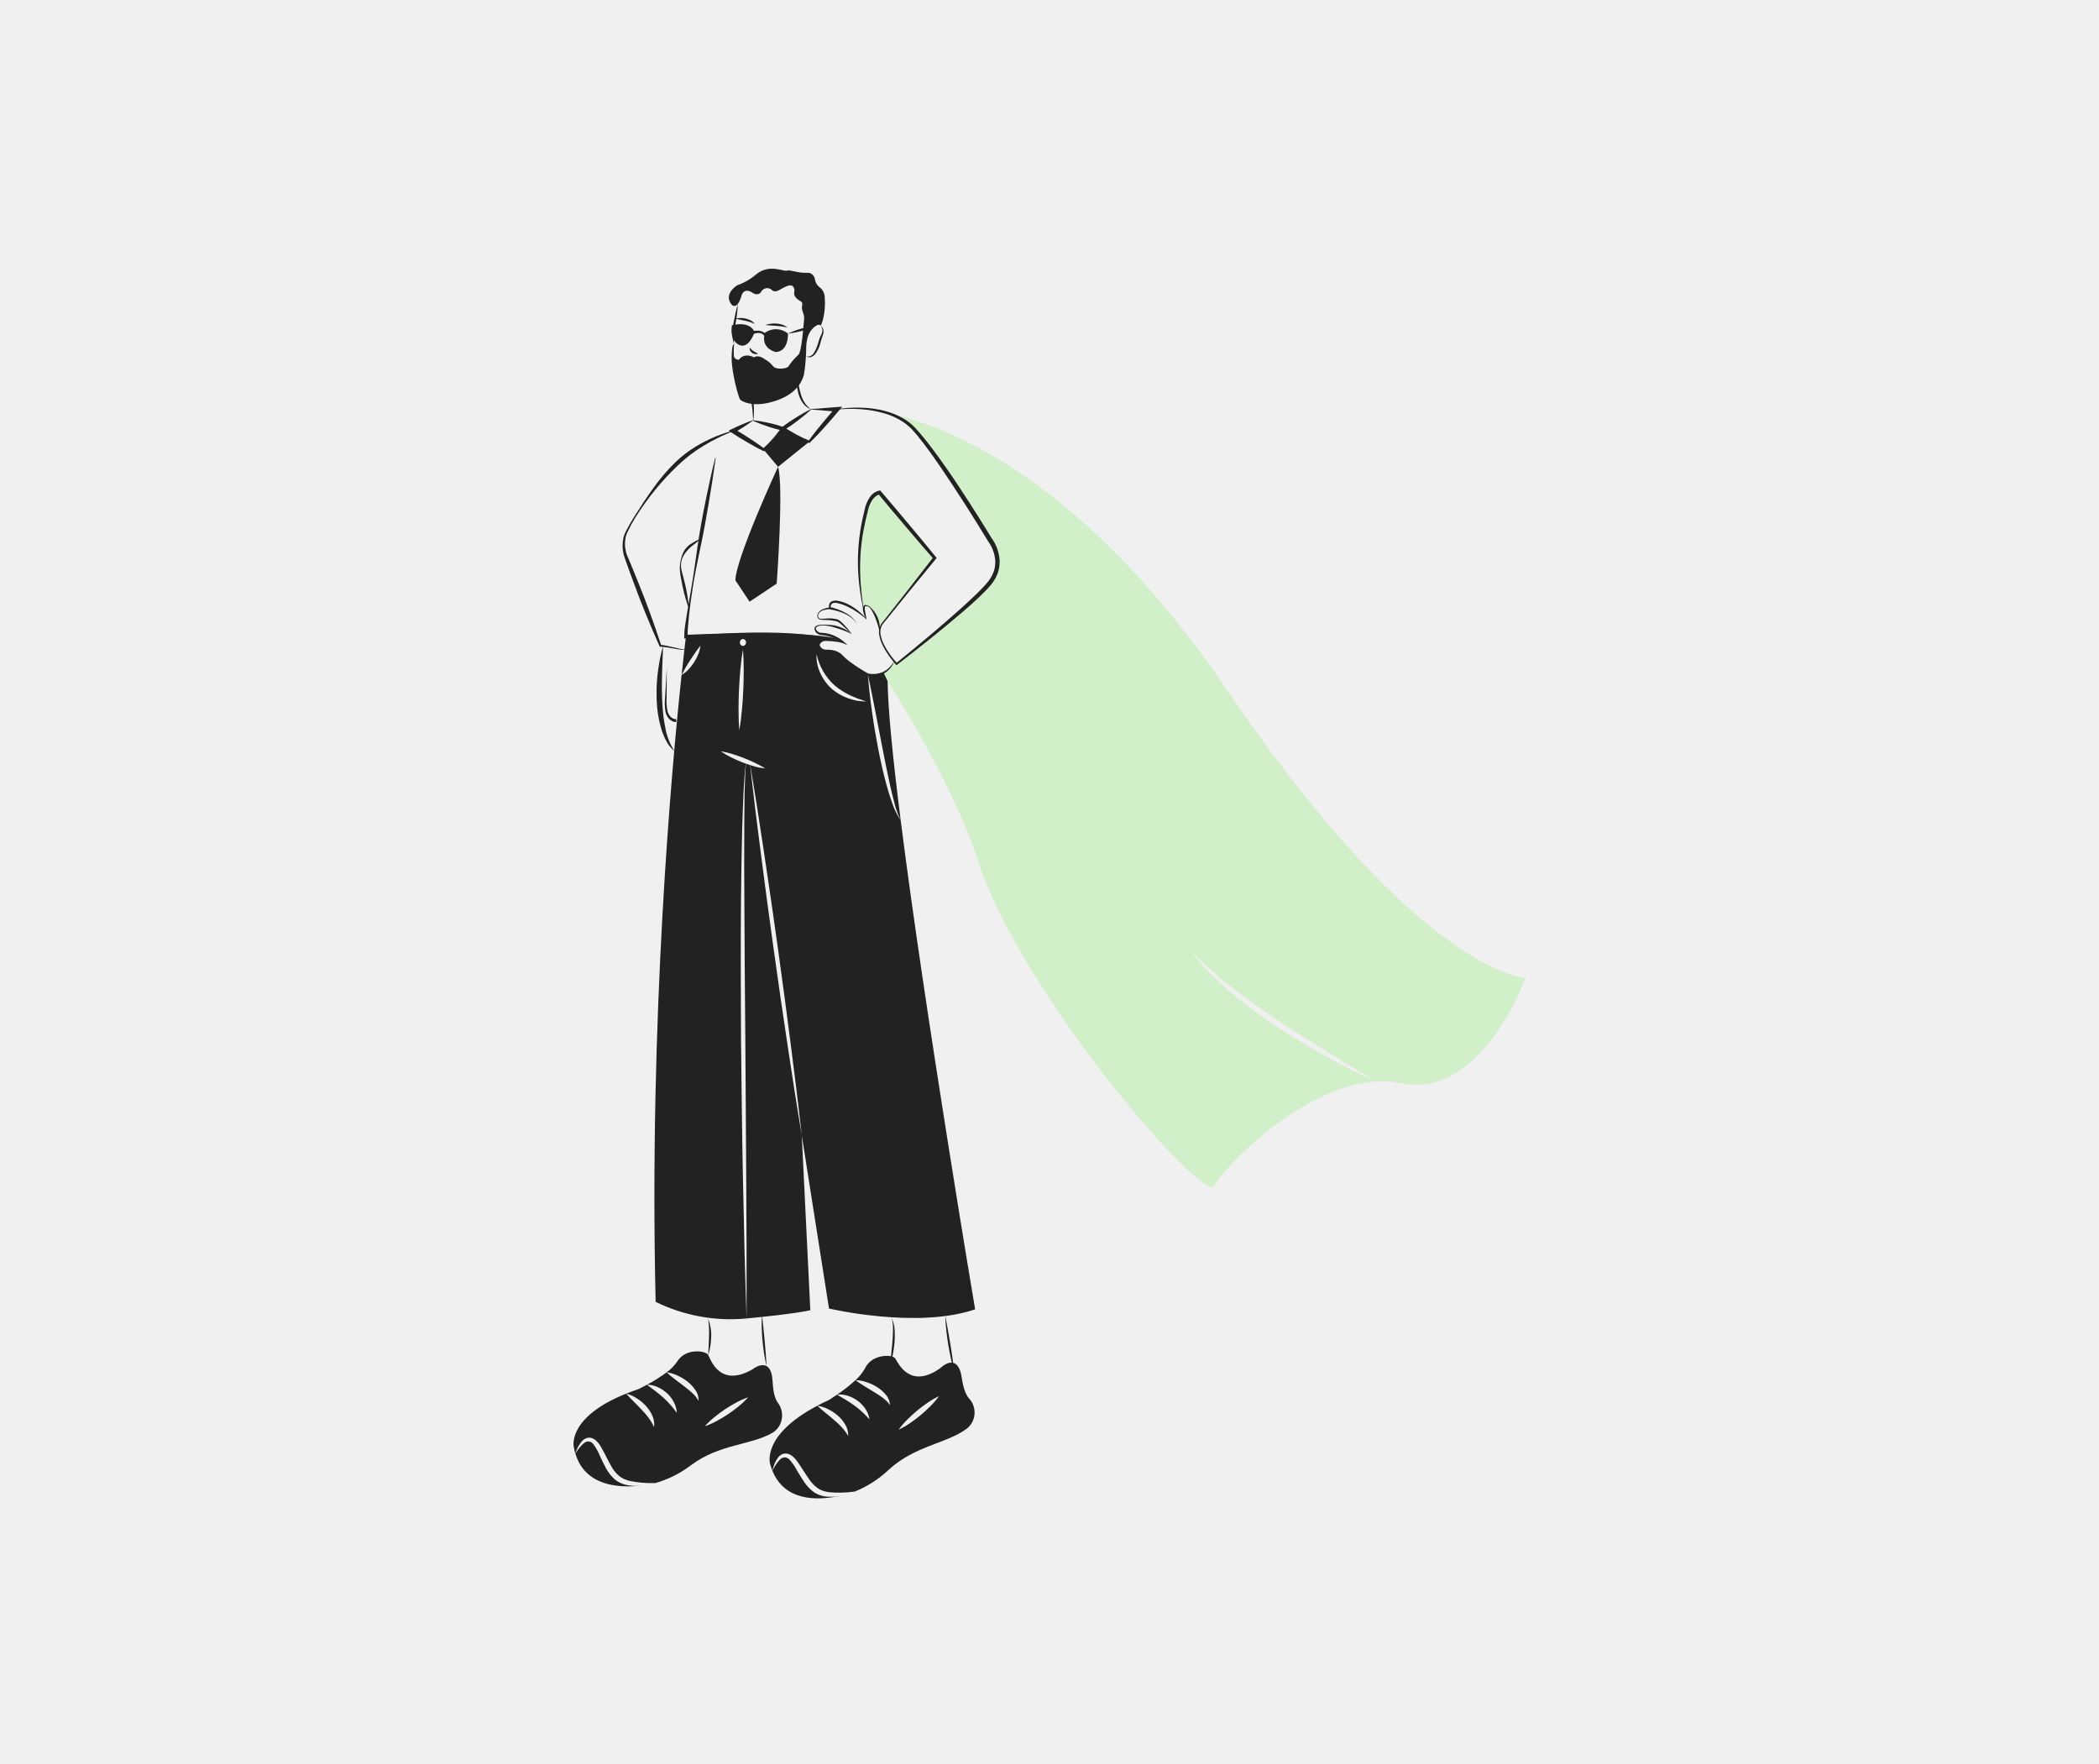
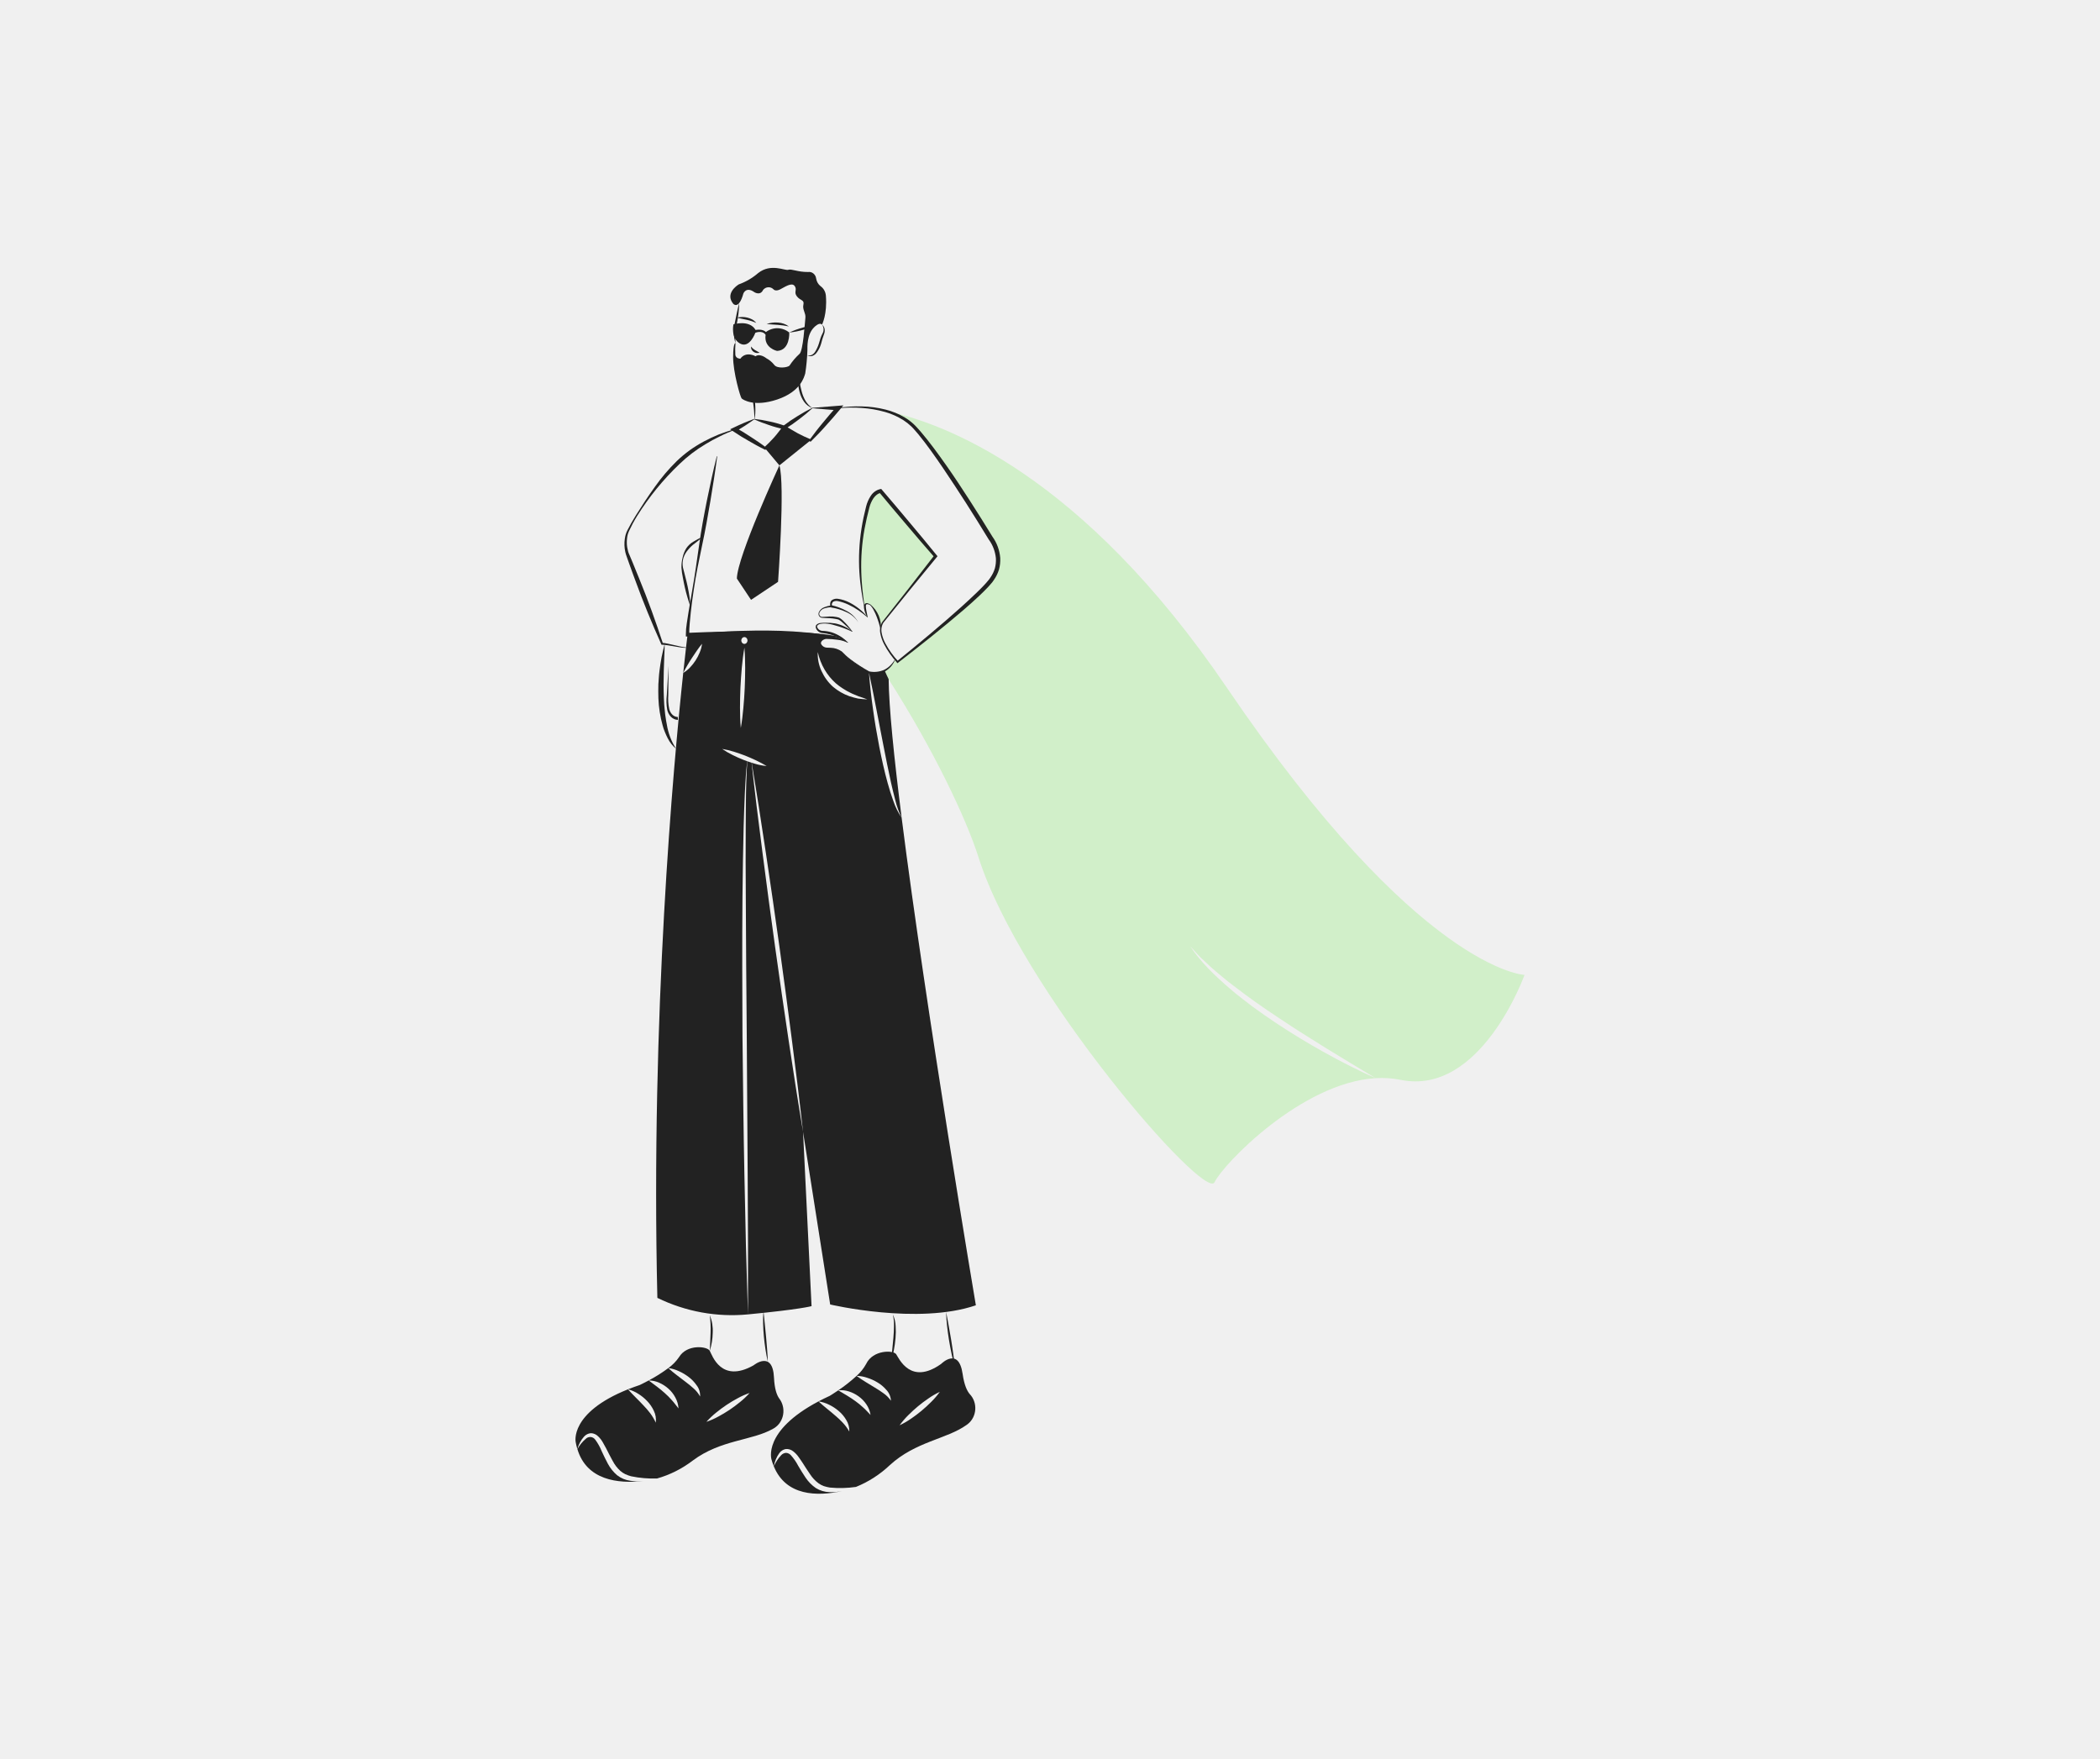
- <svg xmlns="http://www.w3.org/2000/svg" width="332" height="279" viewBox="0 0 332 279" fill="none">
+ <svg xmlns="http://www.w3.org/2000/svg" width="332" height="278" viewBox="0 0 332 279" fill="none">
  <g clip-path="url(#clip0_187_9428)">
    <path d="M128.167 207.234L126.818 179.585C126.399 177.138 126.024 174.691 125.627 172.245L124.505 164.895C123.759 159.992 123.069 155.085 122.375 150.173C121.699 145.261 121.026 140.349 120.402 135.432L119.468 128.05C119.198 125.701 118.905 123.357 118.652 121.008C118.429 120.938 118.211 120.868 117.993 120.789L117.984 120.864L117.927 121.552C117.888 122.008 117.875 122.468 117.858 122.929C117.81 123.845 117.797 124.766 117.77 125.687C117.74 127.525 117.727 129.367 117.722 131.209C117.7 134.888 117.705 138.571 117.735 142.256C117.775 149.62 117.81 156.983 117.888 164.346L118.032 186.446L118.085 197.493V208.541C126.325 207.755 128.167 207.234 128.167 207.234ZM142.461 129.744C141.908 128.932 141.466 128.041 141.148 127.097C140.807 126.167 140.515 125.218 140.249 124.259C139.716 122.348 139.293 120.408 138.909 118.464C138.533 116.51 138.197 114.556 137.927 112.589C137.643 110.621 137.423 108.646 137.267 106.663C137.267 106.663 134.029 104.63 133.13 103.672C132.497 102.997 131.34 102.923 130.707 102.941C130.519 102.952 130.33 102.92 130.155 102.846C129.979 102.772 129.821 102.658 129.69 102.513C129.613 102.444 129.554 102.356 129.517 102.256C129.48 102.156 129.467 102.048 129.48 101.942C129.493 101.835 129.53 101.734 129.589 101.647C129.648 101.56 129.726 101.49 129.817 101.443C130.06 101.261 130.354 101.174 130.651 101.197C131.423 101.244 133.134 101.402 133.942 101.964C133.667 101.728 133.377 101.514 133.073 101.323C123.776 98.871 108.495 100.699 108.495 100.699C108.495 100.699 108.22 102.844 107.806 106.765C108.225 105.941 108.69 105.144 109.198 104.379C109.447 104.002 109.696 103.625 109.953 103.253C110.214 102.867 110.494 102.496 110.791 102.141C110.732 102.624 110.605 103.094 110.416 103.537C110.237 103.978 110.018 104.398 109.761 104.793C109.505 105.187 109.214 105.555 108.893 105.89C108.572 106.237 108.206 106.531 107.806 106.765C106.239 121.445 102.633 161.03 103.703 205.922C108.202 208.112 113.159 209.015 118.085 208.541C117.949 204.861 117.862 201.177 117.753 197.498L117.513 186.451C117.364 179.087 117.29 171.719 117.207 164.356C117.177 156.988 117.142 149.62 117.207 142.252C117.247 138.568 117.299 134.888 117.391 131.204C117.443 129.362 117.51 127.52 117.591 125.678C117.644 124.762 117.679 123.841 117.753 122.92C117.788 122.459 117.818 122.003 117.879 121.543L117.958 120.859L117.971 120.78C117.775 120.71 117.578 120.64 117.382 120.566C116.797 120.329 116.216 120.082 115.649 119.794C115.074 119.514 114.518 119.191 113.986 118.826C114.611 118.928 115.23 119.074 115.837 119.264C116.439 119.445 117.028 119.664 117.618 119.882C118.198 120.12 118.779 120.361 119.35 120.636C119.922 120.906 120.481 121.203 121.039 121.534C120.407 121.482 119.781 121.36 119.171 121.171C119.001 121.124 118.835 121.068 118.669 121.017C119.062 123.338 119.42 125.669 119.8 127.995L120.922 135.344C121.668 140.247 122.358 145.154 123.052 150.066C123.724 154.978 124.4 159.89 125.024 164.812L125.954 172.194C126.242 174.654 126.552 177.115 126.818 179.585L131.122 206.969C131.122 206.969 145.015 210.248 154.237 207.099C154.237 207.099 146.32 160.23 142.461 129.744ZM117.565 109.146C117.513 110.212 117.452 111.272 117.347 112.333C117.251 113.393 117.129 114.454 116.941 115.505C116.845 114.435 116.819 113.37 116.814 112.305C116.81 111.24 116.845 110.174 116.884 109.114C116.941 108.049 117.002 106.988 117.102 105.927C117.203 104.867 117.325 103.811 117.513 102.755C117.604 103.825 117.631 104.89 117.635 105.955C117.639 107.021 117.609 108.086 117.565 109.146ZM117.513 102.164C117.38 102.159 117.254 102.099 117.162 101.997C117.07 101.896 117.018 101.759 117.018 101.618C117.018 101.476 117.07 101.34 117.162 101.238C117.254 101.136 117.38 101.077 117.513 101.071C117.646 101.077 117.771 101.136 117.863 101.238C117.956 101.34 118.007 101.476 118.007 101.618C118.007 101.759 117.956 101.896 117.863 101.997C117.771 102.099 117.646 102.159 117.513 102.164ZM135.578 110.84C135.1 110.742 134.628 110.615 134.164 110.458C133.225 110.125 132.348 109.62 131.572 108.965C130.807 108.282 130.187 107.433 129.751 106.477C129.309 105.541 129.103 104.499 129.153 103.453C129.364 104.428 129.724 105.36 130.218 106.211C130.703 107.039 131.307 107.78 132.008 108.407C132.363 108.714 132.74 108.992 133.134 109.24C133.526 109.498 133.935 109.728 134.356 109.928C134.566 110.038 134.782 110.134 135.002 110.216L135.661 110.491C136.111 110.644 136.565 110.784 137.023 110.965C136.543 110.942 136.063 110.9 135.578 110.84ZM140.401 107.76C140.393 107.049 140.406 106.435 140.445 105.923L139.764 106.393C138.983 106.776 138.105 106.871 137.267 106.663C137.682 108.602 138.075 110.543 138.446 112.486L139.576 118.315C139.947 120.254 140.343 122.188 140.764 124.115C140.982 125.073 141.204 126.036 141.462 126.985C141.692 127.943 142.028 128.869 142.461 129.744C141.244 120.12 140.432 112.128 140.401 107.76H140.401Z" fill="#222222" />
    <path d="M139.139 99.885C139.088 98.41 138.505 97.012 137.511 95.983C135.879 95.006 136.996 97.787 137.058 97.945C137.036 97.922 136.944 97.82 136.791 97.676C136.695 97.169 136.608 96.634 136.525 96.085L136.512 96.001C136.276 94.42 136.075 92.689 135.914 90.88C135.915 90.863 135.913 90.845 135.91 90.829C135.764 87.394 136.139 83.957 137.023 80.651C137.669 77.99 139.113 77.902 139.113 77.902L147.843 88.252L139.48 98.736C139.259 99.073 139.14 99.474 139.139 99.885Z" fill="#D1EFC9" />
    <path d="M241.289 154.68C241.289 154.68 234.406 173.947 221.617 171.328C220.317 171.068 218.992 170.979 217.671 171.063C215.074 169.528 212.508 167.951 209.937 166.384C207.371 164.802 204.826 163.197 202.321 161.518C199.802 159.862 197.336 158.123 194.953 156.271C194.355 155.806 193.748 155.355 193.181 154.853C192.609 154.36 192.011 153.894 191.457 153.378L189.79 151.815C189.283 151.248 188.765 150.683 188.236 150.122C189.964 152.718 192.221 154.862 194.538 156.848C195.119 157.346 195.699 157.848 196.31 158.304L198.122 159.7C199.357 160.588 200.592 161.472 201.858 162.309C204.39 163.979 206.969 165.56 209.61 167.016C212.246 168.486 214.926 169.849 217.671 171.063C205.878 171.766 193.434 184.753 192.107 187.576C190.632 190.721 161.367 157.178 154.662 136.032C152.676 129.771 147.478 118.877 140.49 107.919C140.457 107.868 140.428 107.816 140.403 107.76C140.254 107.481 140.023 106.974 139.766 106.393L140.446 105.923C140.865 105.561 141.203 105.105 141.437 104.588C141.664 104.862 141.817 105.025 141.817 105.025C141.817 105.025 153.868 95.592 156.574 92.182C159.28 88.777 156.574 85.368 156.574 85.368C156.574 85.368 148.582 72.134 144.523 67.813C143.218 66.507 141.611 65.595 139.866 65.171C149.154 67.096 171.013 75.176 194.076 109.132C224.568 154.034 241.289 154.68 241.289 154.68Z" fill="#D1EFC9" />
    <path d="M100.5 235.036C100.814 235.022 101.129 235.013 101.439 234.985C97.414 235.422 92.491 234.841 91.016 229.924C91.357 229.291 91.809 228.734 92.347 228.282C92.451 228.178 92.575 228.099 92.71 228.05C92.845 228.001 92.988 227.983 93.13 227.996C93.272 228.01 93.41 228.055 93.534 228.129C93.659 228.203 93.767 228.304 93.853 228.426C94.264 228.979 94.604 229.588 94.865 230.236C95.175 230.896 95.49 231.571 95.852 232.241C96.228 232.939 96.724 233.556 97.314 234.059C97.932 234.538 98.655 234.84 99.413 234.938C99.773 234.996 100.136 235.029 100.5 235.036Z" fill="#222222" />
    <path d="M123.037 221.882C122.644 221.333 122.29 220.346 122.207 218.57C121.998 214.137 118.969 216.621 118.969 216.621C113.814 219.528 112.4 215.025 112.016 214.313C111.632 213.606 108.415 213.206 107.136 215.327C106.671 216.008 106.096 216.594 105.438 217.058C106.018 217.133 106.584 217.299 107.118 217.551C107.656 217.79 108.167 218.093 108.642 218.453C109.131 218.815 109.562 219.259 109.916 219.77C110.314 220.27 110.517 220.914 110.484 221.57C110.206 221.065 109.844 220.618 109.414 220.253C109.008 219.886 108.576 219.542 108.131 219.207L106.787 218.183C106.333 217.835 105.883 217.476 105.438 217.062C104.448 217.798 103.408 218.454 102.326 219.025C102.898 219.022 103.464 219.144 103.989 219.384C104.519 219.614 105.013 219.931 105.451 220.323C105.898 220.714 106.272 221.191 106.555 221.728C106.848 222.257 107.02 222.851 107.057 223.463C106.673 223.002 106.377 222.551 106.001 222.156C105.653 221.757 105.281 221.383 104.888 221.035C104.107 220.323 103.251 219.719 102.326 219.025C101.505 219.467 100.916 219.742 100.916 219.742C100.248 219.965 99.624 220.198 99.044 220.43C99.618 220.575 100.168 220.815 100.672 221.142C101.184 221.458 101.656 221.843 102.077 222.286C102.513 222.733 102.874 223.257 103.142 223.835C103.427 224.413 103.535 225.072 103.452 225.719C103.209 225.186 102.911 224.683 102.562 224.221C102.221 223.772 101.853 223.346 101.462 222.947C100.698 222.114 99.851 221.356 99.039 220.43C89.695 224.175 90.746 228.812 90.746 228.812C90.812 229.188 90.9 229.56 91.008 229.924C91.205 229.179 91.569 228.496 92.069 227.933C92.357 227.612 92.748 227.417 93.165 227.389C93.595 227.4 94.006 227.583 94.317 227.901C94.602 228.173 94.848 228.49 95.046 228.84C95.246 229.175 95.412 229.496 95.591 229.826C95.932 230.487 96.246 231.147 96.6 231.761C96.91 232.37 97.323 232.912 97.817 233.361C97.944 233.455 98.062 233.566 98.197 233.655L98.616 233.896C98.918 234.031 99.228 234.142 99.546 234.227C100.898 234.507 102.276 234.624 103.653 234.576C105.69 234.003 107.611 233.038 109.323 231.729C113.762 228.412 118.72 228.589 122.046 226.696C122.116 226.654 122.185 226.612 122.255 226.575C122.622 226.345 122.937 226.034 123.18 225.662C123.423 225.29 123.587 224.866 123.661 224.42C123.735 223.974 123.718 223.516 123.61 223.078C123.502 222.64 123.307 222.231 123.037 221.882ZM116.804 222.463C116.267 222.9 115.713 223.314 115.141 223.696C114.569 224.077 113.98 224.431 113.377 224.751C112.769 225.087 112.136 225.367 111.483 225.589C111.956 225.061 112.468 224.576 113.015 224.138C113.552 223.7 114.106 223.286 114.678 222.905C115.246 222.523 115.835 222.175 116.442 221.849C117.049 221.512 117.683 221.232 118.336 221.012C117.864 221.541 117.352 222.026 116.804 222.463Z" fill="#222222" />
    <path d="M101.438 234.985C101.542 234.976 101.647 234.962 101.752 234.952C101.691 234.957 101.634 234.966 101.573 234.976C101.529 234.98 101.481 234.985 101.438 234.985Z" fill="white" />
    <path d="M102.795 234.78C102.743 234.794 102.686 234.803 102.63 234.818C102.516 234.841 102.403 234.859 102.289 234.873C102.459 234.845 102.63 234.818 102.795 234.78Z" fill="white" />
    <path d="M112.02 214.316C112.057 213.356 112.124 212.418 112.146 211.478C112.183 210.537 112.14 209.594 112.02 208.66C112.381 209.551 112.541 210.519 112.487 211.488C112.466 212.45 112.309 213.404 112.02 214.316Z" fill="#222222" />
    <path d="M121.232 216.07C121.072 215.411 120.958 214.744 120.854 214.075C120.747 213.406 120.671 212.733 120.604 212.059C120.546 211.383 120.493 210.707 120.482 210.027C120.46 209.348 120.477 208.668 120.534 207.99L120.744 210.009L120.944 212.023C121.002 212.695 121.069 213.366 121.114 214.041C121.163 214.715 121.212 215.39 121.232 216.07Z" fill="#222222" />
    <path d="M116.689 48.076C116.664 49.154 116.543 50.227 116.328 51.281C116.205 51.79 116.126 52.31 116.093 52.834C116.063 53.365 116.065 53.899 116.101 54.43C115.933 53.915 115.841 53.375 115.827 52.83C115.812 52.282 115.868 51.734 115.995 51.203C116.209 50.163 116.407 49.114 116.689 48.076Z" fill="#222222" />
    <path d="M115.774 51.463C115.774 51.463 118.297 50.669 119.288 52.353C119.288 52.353 120.399 52.117 120.92 52.687C121.465 52.277 122.119 52.062 122.787 52.075C123.454 52.088 124.1 52.328 124.631 52.76C124.631 52.76 124.79 55.58 122.695 55.679C122.695 55.679 120.561 55.228 120.878 53.135C120.878 53.135 120.498 52.352 119.247 52.799C119.247 52.799 118.343 55.345 116.819 54.506C115.296 53.667 115.774 51.463 115.774 51.463Z" fill="#222222" />
    <path d="M119.067 66.464C119.874 66.549 120.675 66.683 121.468 66.866C122.288 67.034 123.098 67.26 123.89 67.543L124.323 67.708L124.011 68.003C123.467 68.517 122.896 69.002 122.385 69.55C121.874 70.098 121.388 70.674 120.932 71.275L120.845 71.386L120.695 71.31C120.273 71.097 119.85 70.887 119.437 70.658L118.204 69.959C117.793 69.726 117.384 69.49 116.983 69.24C116.58 68.992 116.184 68.73 115.789 68.468L115.25 68.109L115.807 67.843C116.871 67.324 117.959 66.864 119.067 66.464ZM119.074 66.537C118.059 67.271 117.087 67.895 116.105 68.478L116.122 67.852C116.533 68.085 116.944 68.318 117.347 68.565C117.752 68.81 118.149 69.069 118.543 69.332L119.729 70.118C120.122 70.383 120.505 70.668 120.889 70.95L120.653 70.985C121.204 70.483 121.731 69.95 122.232 69.391C122.732 68.832 123.172 68.211 123.639 67.618L123.76 68.078C122.97 67.925 122.19 67.713 121.428 67.445C120.654 67.186 119.879 66.902 119.074 66.537Z" fill="#222222" />
    <path d="M123.826 67.811L120.793 71.13L123.066 73.838L127.992 69.874L123.826 67.811Z" fill="#222222" />
    <path d="M117.707 58.71C118.03 59.298 118.298 59.919 118.509 60.563C118.727 61.205 118.899 61.864 119.023 62.534C119.152 63.204 119.226 63.884 119.246 64.568C119.273 65.249 119.233 65.932 119.128 66.606C119.097 66.265 119.11 65.928 119.07 65.592C119.053 65.256 119.027 64.921 118.984 64.589C118.908 63.923 118.818 63.261 118.688 62.605C118.57 61.948 118.42 61.296 118.259 60.647C118.095 59.998 117.909 59.355 117.707 58.71Z" fill="#222222" />
    <path d="M126.112 58.837C126.147 59.4 126.208 59.953 126.279 60.501C126.347 61.045 126.455 61.584 126.601 62.111C126.735 62.634 126.939 63.134 127.208 63.595C127.488 64.056 127.858 64.447 128.294 64.741C127.777 64.56 127.323 64.219 126.991 63.76C126.662 63.298 126.418 62.773 126.274 62.214C126.123 61.665 126.036 61.099 126.015 60.528C125.985 59.962 126.017 59.395 126.112 58.837Z" fill="#222222" />
    <path d="M115.966 68.195C115.162 68.52 114.364 68.852 113.592 69.245C112.814 69.617 112.054 70.032 111.316 70.487C109.834 71.369 108.45 72.427 107.191 73.641C104.638 76.072 102.384 78.839 100.484 81.874C100.015 82.635 99.59 83.426 99.21 84.242C99.12 84.439 99.046 84.643 98.989 84.853C98.939 85.068 98.903 85.287 98.882 85.507C98.837 85.945 98.848 86.388 98.915 86.823C98.949 87.039 98.996 87.252 99.055 87.461C99.085 87.568 99.117 87.665 99.152 87.764L99.288 88.076L99.814 89.331C100.168 90.167 100.498 91.011 100.841 91.851C102.216 95.207 103.448 98.622 104.583 102.083L104.45 101.988C104.778 102.014 105.103 102.065 105.424 102.139L106.368 102.351L107.308 102.563C107.619 102.637 107.934 102.688 108.251 102.717V102.79C107.928 102.784 107.605 102.754 107.286 102.702L106.333 102.544L105.385 102.387C105.076 102.334 104.764 102.303 104.45 102.295L104.36 102.295L104.317 102.2C102.837 98.888 101.452 95.528 100.211 92.11C99.899 91.257 99.575 90.408 99.276 89.549L98.82 88.264L98.711 87.941C98.677 87.824 98.644 87.702 98.618 87.588C98.46 86.89 98.434 86.166 98.541 85.458C98.576 85.224 98.625 84.993 98.689 84.766C98.762 84.54 98.853 84.32 98.961 84.111C99.372 83.293 99.827 82.514 100.304 81.749C101.261 80.222 102.246 78.716 103.298 77.256C104.339 75.779 105.505 74.406 106.781 73.156C107.429 72.534 108.116 71.959 108.837 71.434C109.561 70.922 110.313 70.456 111.089 70.039C111.864 69.624 112.657 69.252 113.468 68.924C114.279 68.607 115.106 68.34 115.946 68.125L115.966 68.195Z" fill="#222222" />
    <path d="M113.2 72.404C112.885 74.781 112.51 77.144 112.114 79.503C111.712 81.86 111.304 84.216 110.797 86.552C110.308 88.891 109.812 91.231 109.475 93.599C109.29 94.781 109.136 95.968 109.004 97.156C108.938 97.749 108.878 98.344 108.831 98.937C108.773 99.514 108.752 100.093 108.767 100.673L108.487 100.409C110.543 100.309 112.597 100.257 114.653 100.204C116.709 100.148 118.765 100.137 120.822 100.161C122.879 100.185 124.936 100.252 126.993 100.364C128.021 100.431 129.048 100.508 130.074 100.619C130.587 100.677 131.099 100.749 131.61 100.84C132.129 100.902 132.635 101.058 133.105 101.302L133.067 101.362C132.837 101.253 132.593 101.182 132.343 101.152C132.091 101.109 131.838 101.077 131.583 101.054C131.075 101.004 130.563 100.982 130.051 100.959C129.028 100.911 128.002 100.896 126.977 100.892C124.926 100.864 122.873 100.89 120.821 100.906L108.502 100.991L108.229 100.993L108.223 100.728C108.222 100.109 108.272 99.49 108.373 98.88C108.455 98.283 108.553 97.692 108.649 97.1L109.251 93.559C109.67 91.203 109.989 88.829 110.331 86.458C110.656 84.084 111.102 81.734 111.568 79.388C112.043 77.045 112.549 74.709 113.133 72.39L113.2 72.404Z" fill="#222222" />
    <path d="M106.676 118.808C106.127 118.359 105.675 117.79 105.349 117.139C105.182 116.816 105.031 116.484 104.897 116.144L104.7 115.632L104.543 115.106C104.147 113.7 103.919 112.246 103.865 110.779C103.836 110.05 103.85 109.321 103.861 108.594C103.922 107.87 103.941 107.143 104.04 106.425C104.138 105.708 104.232 104.99 104.369 104.282C104.523 103.576 104.674 102.871 104.863 102.176C104.865 102.904 104.828 103.621 104.794 104.337L104.719 106.48L104.687 108.613C104.702 109.321 104.694 110.031 104.736 110.735L104.79 111.792C104.808 112.144 104.865 112.49 104.891 112.841C104.914 113.194 104.967 113.54 105.022 113.886C105.071 114.233 105.123 114.58 105.199 114.921C105.416 116.317 105.92 117.644 106.676 118.808Z" fill="#222222" />
    <path d="M106.969 114.222C106.547 114.21 106.145 114.029 105.843 113.715C105.56 113.417 105.361 113.039 105.27 112.626C105.13 111.849 105.107 111.053 105.203 110.269L105.473 105.639L105.435 110.276C105.381 111.03 105.434 111.788 105.594 112.525C105.683 112.866 105.86 113.173 106.105 113.412C106.337 113.632 106.636 113.754 106.947 113.757L106.969 114.222Z" fill="#222222" />
    <path d="M132.108 236.715C131.745 236.751 131.38 236.759 131.016 236.739C130.252 236.724 129.504 236.501 128.843 236.092C128.209 235.656 127.658 235.095 127.219 234.441C126.791 233.813 126.416 233.175 126.041 232.552C125.721 231.934 125.325 231.364 124.862 230.859C124.664 230.651 124.402 230.527 124.124 230.51C123.833 230.526 123.557 230.657 123.352 230.878C122.862 231.389 122.465 231.993 122.182 232.659C124.12 237.371 129.039 237.432 132.989 236.576C132.701 236.627 132.404 236.669 132.108 236.715ZM153.276 221.198C152.836 220.691 152.39 219.746 152.137 217.993C151.504 213.606 148.728 216.397 148.728 216.397C143.879 219.849 142.042 215.523 141.592 214.858C141.147 214.192 137.904 214.146 136.835 216.393C136.437 217.117 135.923 217.761 135.316 218.295C135.897 218.308 136.474 218.413 137.027 218.607C137.584 218.787 138.121 219.032 138.628 219.337C139.15 219.645 139.622 220.041 140.025 220.509C140.467 220.966 140.73 221.584 140.763 222.24C140.436 221.77 140.032 221.366 139.571 221.049C139.13 220.728 138.672 220.43 138.196 220.147L136.76 219.272C136.276 218.974 135.796 218.667 135.311 218.3C134.397 219.137 133.427 219.902 132.409 220.588C132.974 220.526 133.546 220.586 134.089 220.765C134.639 220.939 135.16 221.203 135.634 221.547C136.115 221.889 136.533 222.321 136.869 222.821C137.209 223.317 137.435 223.89 137.528 224.496C137.105 224.077 136.765 223.658 136.354 223.309C135.97 222.95 135.565 222.618 135.141 222.314C134.294 221.691 133.391 221.179 132.404 220.593C131.627 221.123 131.069 221.458 131.069 221.458C130.427 221.756 129.825 222.049 129.266 222.347C129.853 222.428 130.425 222.607 130.96 222.877C131.498 223.137 132.004 223.468 132.465 223.863C132.943 224.26 133.351 224.743 133.67 225.291C134.01 225.834 134.181 226.476 134.159 227.128C133.867 226.623 133.521 226.155 133.129 225.733C132.747 225.325 132.342 224.943 131.916 224.589C131.073 223.844 130.161 223.179 129.266 222.347C120.327 227.077 121.816 231.58 121.816 231.58C121.915 231.948 122.037 232.309 122.182 232.659C122.307 231.896 122.604 231.176 123.046 230.561C123.301 230.21 123.67 229.975 124.081 229.901C124.512 229.867 124.939 230.005 125.281 230.287C125.589 230.529 125.863 230.817 126.093 231.143C126.324 231.454 126.516 231.757 126.726 232.064C127.132 232.682 127.507 233.31 127.917 233.882C128.283 234.454 128.745 234.95 129.279 235.343C129.414 235.422 129.545 235.52 129.685 235.594L130.126 235.79C130.44 235.888 130.759 235.964 131.082 236.017C132.457 236.148 133.842 236.113 135.211 235.915C137.179 235.124 138.995 233.958 140.571 232.473C144.674 228.696 149.623 228.333 152.748 226.091C152.818 226.045 152.884 225.993 152.945 225.947C153.288 225.68 153.573 225.337 153.779 224.941C153.986 224.545 154.109 224.106 154.141 223.654C154.172 223.202 154.111 222.749 153.962 222.325C153.813 221.9 153.579 221.516 153.276 221.198ZM147.131 222.449C146.638 222.942 146.126 223.41 145.594 223.854C145.062 224.296 144.512 224.705 143.94 225.096C143.368 225.494 142.765 225.841 142.138 226.133C142.557 225.558 143.02 225.019 143.521 224.523C144.015 224.03 144.527 223.562 145.058 223.119C145.59 222.677 146.142 222.263 146.712 221.877C147.285 221.474 147.889 221.125 148.519 220.835C148.099 221.413 147.635 221.953 147.131 222.449Z" fill="#222222" />
    <path d="M133.368 236.492C133.302 236.506 133.232 236.525 133.167 236.543C133.119 236.553 133.075 236.562 133.027 236.566C133.141 236.543 133.254 236.52 133.368 236.492Z" fill="white" />
    <path d="M132.409 220.588L132.406 220.593C132.406 220.593 132.406 220.592 132.406 220.591C132.405 220.591 132.405 220.59 132.405 220.59C132.405 220.589 132.404 220.589 132.404 220.589C132.403 220.588 132.403 220.588 132.402 220.588H132.409Z" fill="white" />
    <path d="M135.316 218.295L135.312 218.3C135.312 218.299 135.312 218.299 135.312 218.298C135.312 218.297 135.311 218.297 135.311 218.296C135.311 218.296 135.31 218.296 135.31 218.295C135.31 218.295 135.309 218.295 135.309 218.295H135.316Z" fill="white" />
    <path d="M140.762 216.07L140.967 214.177C141.031 213.548 141.1 212.921 141.149 212.293C141.209 211.666 141.234 211.039 141.245 210.412C141.267 209.782 141.204 209.153 141.057 208.542C141.331 209.12 141.485 209.754 141.507 210.401C141.553 211.042 141.547 211.685 141.489 212.325C141.436 212.962 141.348 213.595 141.226 214.221C141.11 214.848 140.955 215.466 140.762 216.07Z" fill="#222222" />
    <path d="M150.927 217.056C150.719 216.333 150.554 215.601 150.397 214.866C150.237 214.132 150.106 213.392 149.981 212.651C149.863 211.909 149.75 211.165 149.674 210.415C149.586 209.666 149.534 208.912 149.52 208.157C149.667 208.897 149.8 209.634 149.934 210.372C150.071 211.109 150.192 211.849 150.317 212.589C150.433 213.33 150.555 214.07 150.654 214.815C150.757 215.559 150.858 216.304 150.927 217.056Z" fill="#222222" />
    <path d="M115.745 48.206C115.745 48.206 116.619 49.202 117.349 46.573C117.349 46.573 117.775 45.41 119.093 46.356C119.093 46.356 120.032 46.971 120.487 45.989C120.592 45.863 120.719 45.761 120.863 45.689C121.006 45.618 121.161 45.579 121.319 45.575C121.477 45.57 121.634 45.601 121.78 45.664C121.926 45.727 122.059 45.822 122.169 45.942C122.169 45.942 122.472 46.264 123.169 45.92C123.866 45.575 125.002 44.746 125.474 45.36C125.945 45.974 125.293 46.323 125.847 47.026C126.4 47.73 127.053 47.541 126.872 48.344C126.691 49.146 127.278 49.659 127.189 50.439C127.101 51.219 126.829 55.733 126.246 56.154C125.655 56.692 125.13 57.307 124.684 57.985C124.441 58.314 122.726 58.55 122.244 57.886C121.896 57.447 121.467 57.088 120.983 56.834C120.983 56.834 120.001 56.021 119.273 56.523C119.273 56.523 117.783 55.656 116.864 56.911C116.864 56.911 116.153 56.916 116.075 56.296C116.037 55.674 116.045 55.05 116.099 54.43C116.099 54.43 115.737 54.262 115.725 56.645C115.713 59.028 116.866 63.017 117.074 63.216C117.282 63.415 119.044 64.617 122.727 63.382C126.41 62.148 126.989 59.841 127.165 59.248C127.354 58.034 127.469 56.809 127.509 55.58C127.521 55.13 127.383 53.053 128.61 51.895C128.61 51.895 129.415 51.047 129.825 51.509C129.825 51.509 130.684 49.858 130.441 46.91C130.418 46.629 130.339 46.355 130.21 46.108C130.081 45.861 129.905 45.646 129.692 45.476C129.653 45.446 129.614 45.415 129.575 45.384C129.213 45.094 128.971 44.666 128.897 44.19C128.877 44.032 128.828 43.88 128.753 43.743C128.677 43.605 128.577 43.485 128.458 43.389C128.339 43.292 128.203 43.222 128.058 43.182C127.914 43.142 127.763 43.133 127.615 43.155C125.981 43.175 124.975 42.621 124.473 42.807C123.972 42.993 121.733 41.724 119.71 43.313C118.796 44.103 117.756 44.712 116.64 45.112C116.256 45.329 114.443 46.618 115.745 48.206Z" fill="#222222" />
    <path d="M129.824 51.509C130.043 51.673 130.193 51.923 130.241 52.204C130.283 52.493 130.245 52.789 130.132 53.055C129.952 53.552 129.798 54.059 129.67 54.574C129.51 55.108 129.253 55.603 128.914 56.031C128.733 56.25 128.496 56.41 128.232 56.489C127.97 56.548 127.697 56.498 127.469 56.349C127.702 56.426 127.954 56.416 128.181 56.319C128.392 56.212 128.575 56.05 128.711 55.847C128.986 55.419 129.201 54.95 129.347 54.455C129.435 54.205 129.494 53.961 129.576 53.691C129.66 53.429 129.766 53.176 129.893 52.934C130.023 52.719 130.086 52.465 130.074 52.21C130.062 51.954 129.974 51.709 129.824 51.509Z" fill="#222222" />
    <path d="M117.926 52.77C118.023 52.766 118.116 52.722 118.183 52.647C118.251 52.573 118.289 52.473 118.289 52.369C118.289 52.265 118.251 52.165 118.183 52.09C118.116 52.016 118.023 51.972 117.926 51.968C117.828 51.972 117.736 52.016 117.668 52.09C117.6 52.165 117.562 52.265 117.562 52.369C117.562 52.473 117.6 52.573 117.668 52.647C117.736 52.722 117.828 52.766 117.926 52.77Z" fill="#222222" />
    <path d="M122.578 53.426C122.676 53.422 122.768 53.379 122.836 53.304C122.903 53.229 122.941 53.129 122.941 53.025C122.941 52.921 122.903 52.822 122.836 52.747C122.768 52.672 122.676 52.628 122.578 52.625C122.481 52.628 122.388 52.672 122.32 52.747C122.253 52.822 122.215 52.921 122.215 53.025C122.215 53.129 122.253 53.229 122.32 53.304C122.388 53.379 122.481 53.422 122.578 53.426Z" fill="#222222" />
    <path d="M116.32 50.403C116.858 50.263 117.419 50.257 117.959 50.386C118.231 50.45 118.494 50.549 118.744 50.682C118.994 50.817 119.215 51.005 119.392 51.236C118.907 51.019 118.402 50.853 117.886 50.742C117.376 50.622 116.858 50.536 116.32 50.403Z" fill="#222222" />
    <path d="M121.039 51.411C121.619 51.204 122.233 51.126 122.843 51.18C123.461 51.209 124.059 51.419 124.571 51.787C123.992 51.668 123.406 51.586 122.817 51.543C122.233 51.494 121.648 51.474 121.039 51.411Z" fill="#222222" />
    <path d="M118.588 54.974C118.669 55.096 118.764 55.207 118.87 55.304C118.966 55.391 119.07 55.468 119.179 55.534C119.397 55.676 119.643 55.779 119.917 55.953C119.769 56.007 119.611 56.025 119.455 56.006C119.296 55.986 119.143 55.932 119.005 55.847C118.862 55.758 118.743 55.63 118.661 55.477C118.575 55.326 118.549 55.145 118.588 54.974Z" fill="#222222" />
    <path d="M129.086 51.516C128.379 51.846 127.649 52.113 126.901 52.314C126.156 52.531 125.397 52.68 124.629 52.76C125.335 52.429 126.066 52.162 126.814 51.962C127.558 51.746 128.318 51.597 129.086 51.516Z" fill="#222222" />
    <path d="M123.063 73.838C123.063 73.838 116.392 88.252 116.316 91.79L118.565 95.172L122.852 92.314C122.852 92.314 123.983 76.852 123.063 73.838Z" fill="#222222" />
    <path d="M137.044 97.952C136.76 97.519 136.571 97.023 136.492 96.501C136.473 96.359 136.477 96.214 136.505 96.074C136.519 95.99 136.553 95.91 136.605 95.844C136.657 95.779 136.724 95.729 136.8 95.7C136.938 95.672 137.08 95.694 137.206 95.761C137.323 95.812 137.43 95.874 137.539 95.934L137.543 95.936L137.547 95.939C137.815 96.18 138.062 96.446 138.286 96.733C138.502 97.03 138.685 97.352 138.832 97.694C139.111 98.383 139.224 99.136 139.164 99.883L139.161 99.875L139.163 99.913H139.129L139.121 99.896L139.119 99.887C139.068 99.709 139.029 99.533 138.985 99.359C138.931 99.186 138.896 99.012 138.842 98.843C138.745 98.501 138.617 98.175 138.499 97.846C138.376 97.517 138.232 97.198 138.066 96.891C137.916 96.571 137.718 96.279 137.48 96.026L137.487 96.031C137.295 95.912 137.026 95.806 136.869 95.897C136.741 95.972 136.777 96.234 136.796 96.46C136.853 96.938 136.989 97.427 137.075 97.939L137.044 97.952Z" fill="#222222" />
    <path d="M134.628 100.228C134.081 99.703 133.544 99.165 132.981 98.681C132.845 98.562 132.701 98.454 132.549 98.359C132.483 98.317 132.41 98.287 132.335 98.27L132.07 98.216C131.716 98.146 131.359 98.099 131 98.076C130.639 98.053 130.268 98.067 129.894 98.026C129.792 98.027 129.692 98.002 129.601 97.954C129.51 97.906 129.431 97.835 129.371 97.748C129.313 97.658 129.279 97.554 129.271 97.446C129.263 97.338 129.283 97.229 129.327 97.132C129.503 96.762 129.809 96.481 130.178 96.349C130.53 96.205 130.899 96.109 131.274 96.064L131.161 96.241C131.11 96.064 131.098 95.875 131.129 95.692C131.144 95.593 131.177 95.498 131.228 95.412C131.278 95.327 131.343 95.254 131.421 95.196C131.719 95.015 132.068 94.951 132.406 95.014C133.021 95.109 133.619 95.305 134.178 95.595C134.731 95.877 135.256 96.218 135.745 96.612C136.231 97.003 136.677 97.447 137.076 97.937L137.051 97.963C136.592 97.552 136.107 97.175 135.6 96.834C135.101 96.49 134.577 96.191 134.032 95.938C133.498 95.684 132.938 95.495 132.364 95.375C132.106 95.315 131.837 95.348 131.598 95.468C131.504 95.548 131.435 95.658 131.401 95.782C131.367 95.906 131.369 96.039 131.408 96.161L131.445 96.331L131.295 96.338C130.936 96.347 130.579 96.405 130.234 96.511C130.063 96.555 129.902 96.637 129.763 96.751C129.624 96.866 129.509 97.011 129.426 97.177C129.39 97.257 129.375 97.345 129.383 97.433C129.39 97.521 129.42 97.606 129.469 97.677C129.517 97.749 129.583 97.805 129.66 97.84C129.736 97.875 129.819 97.888 129.902 97.876C130.263 97.878 130.627 97.825 131.002 97.811C131.378 97.792 131.755 97.82 132.125 97.895C132.218 97.909 132.309 97.935 132.4 97.957C132.504 97.985 132.603 98.03 132.694 98.091C132.856 98.201 133.009 98.324 133.152 98.46C133.704 98.989 134.207 99.572 134.654 100.203L134.628 100.228Z" fill="#222222" />
    <path d="M134.63 100.233L134.625 100.229L134.628 100.232C133.73 99.803 132.798 99.46 131.843 99.206C131.371 99.056 130.885 98.964 130.393 98.93C130.148 98.914 129.901 98.927 129.658 98.969C129.546 98.976 129.436 99.006 129.334 99.059C129.232 99.111 129.142 99.184 129.067 99.274C128.979 99.44 129.121 99.678 129.271 99.829C129.434 99.981 129.639 100.073 129.855 100.09C130.363 100.099 130.868 100.179 131.356 100.327C132.332 100.635 133.222 101.192 133.95 101.95L133.929 101.979C133.104 101.411 132.204 100.98 131.257 100.7C130.788 100.561 130.306 100.47 129.82 100.431C129.537 100.395 129.274 100.254 129.079 100.032C128.98 99.922 128.906 99.79 128.861 99.646C128.833 99.567 128.823 99.483 128.831 99.4C128.839 99.317 128.866 99.237 128.909 99.166C129.105 98.962 129.367 98.846 129.642 98.842C129.892 98.816 130.144 98.806 130.395 98.812C130.9 98.798 131.404 98.831 131.903 98.91C132.899 99.108 133.838 99.549 134.647 100.199L134.65 100.202L134.651 100.202L134.654 100.207L134.63 100.233Z" fill="#222222" />
    <path d="M141.45 104.595C141.128 105.445 140.526 106.14 139.758 106.55C139.367 106.748 138.946 106.871 138.515 106.912C138.087 106.948 137.657 106.912 137.239 106.805L137.211 106.798L137.197 106.787L134.24 104.687C133.995 104.509 133.747 104.334 133.507 104.146C133.265 103.965 133.039 103.721 132.819 103.567C132.321 103.275 131.762 103.122 131.193 103.122C131.05 103.114 130.906 103.115 130.762 103.12C130.6 103.13 130.438 103.116 130.279 103.08C129.942 103.008 129.643 102.8 129.447 102.499C129.331 102.332 129.278 102.125 129.297 101.919C129.331 101.719 129.431 101.538 129.577 101.408C129.828 101.164 130.154 101.026 130.494 101.022C131.095 101.053 131.693 101.136 132.282 101.268C132.875 101.374 133.442 101.605 133.949 101.949L133.957 101.964C133.958 101.959 133.949 101.949 133.944 101.951V101.987C133.935 101.99 133.921 101.975 133.922 101.965L133.93 101.98C133.397 101.721 132.828 101.559 132.245 101.501C131.669 101.421 131.089 101.377 130.508 101.37C130.012 101.393 129.421 101.882 129.748 102.28C129.894 102.501 130.112 102.656 130.359 102.717C130.489 102.751 130.623 102.766 130.756 102.761C130.908 102.76 131.06 102.765 131.212 102.777C131.832 102.796 132.435 102.996 132.956 103.355C133.214 103.571 133.385 103.802 133.616 104C133.842 104.198 134.07 104.398 134.31 104.579C135.274 105.307 136.285 105.961 137.335 106.538L137.292 106.52C138.081 106.689 138.899 106.61 139.647 106.294C140.015 106.12 140.353 105.883 140.649 105.592C140.951 105.298 141.211 104.957 141.418 104.581L141.45 104.595Z" fill="#222222" />
    <path d="M131.309 96.022C131.73 96.115 132.144 96.239 132.549 96.393C132.953 96.541 133.346 96.722 133.724 96.934C134.497 97.327 135.145 97.953 135.587 98.735C135.106 97.998 134.432 97.429 133.649 97.097C133.268 96.918 132.875 96.769 132.472 96.653C132.074 96.534 131.668 96.443 131.258 96.382L131.309 96.022Z" fill="#222222" />
    <path d="M136.512 96.21L136.488 96.094L136.487 96.091C136.311 95.229 136.153 94.358 136.034 93.481C135.973 93.043 135.919 92.603 135.873 92.162L135.81 91.5L135.762 90.868L135.758 90.837C135.613 88.484 135.729 86.123 136.101 83.799C136.287 82.634 136.536 81.498 136.825 80.35C136.975 79.751 137.223 79.184 137.558 78.676C137.735 78.397 137.962 78.159 138.226 77.974C138.49 77.788 138.785 77.66 139.095 77.597L139.221 77.576L139.325 77.698C140.79 79.413 142.255 81.129 143.696 82.867L145.868 85.465L148.016 88.084L148.153 88.252L148.02 88.414L143.769 93.593L139.557 98.807L139.563 98.799C139.417 99.041 139.319 99.311 139.273 99.594C139.227 99.877 139.234 100.166 139.294 100.446C139.408 101.023 139.606 101.578 139.883 102.089C140.438 103.125 141.12 104.077 141.912 104.921L141.732 104.906C145.184 102.11 148.611 99.27 151.925 96.299C152.75 95.553 153.569 94.799 154.367 94.027C154.77 93.644 155.159 93.249 155.538 92.847C155.735 92.651 155.906 92.438 156.085 92.232C156.172 92.127 156.268 92.027 156.348 91.918L156.575 91.589C156.874 91.153 157.105 90.669 157.26 90.155C157.394 89.64 157.447 89.105 157.416 88.572C157.31 87.494 156.921 86.47 156.294 85.617L156.274 85.589L156.266 85.576C155.103 83.66 153.917 81.756 152.71 79.864C151.506 77.972 150.266 76.108 149.019 74.251C147.762 72.404 146.481 70.569 145.078 68.861C144.714 68.453 144.368 68.012 143.982 67.648C143.595 67.275 143.174 66.944 142.726 66.657C141.817 66.084 140.838 65.647 139.817 65.358L139.863 65.364L139.854 65.364L139.828 65.364L139.808 65.358C138.608 65.021 137.381 64.808 136.142 64.724C134.898 64.631 133.649 64.651 132.408 64.783L132.398 64.711C133.642 64.522 134.897 64.445 136.153 64.481C137.415 64.504 138.671 64.672 139.899 64.983L139.854 64.977L139.863 64.977L139.883 64.977L139.908 64.983C140.974 65.25 142 65.671 142.958 66.236C143.44 66.524 143.895 66.862 144.316 67.243C144.744 67.628 145.093 68.064 145.477 68.478C146.934 70.187 148.249 72.007 149.545 73.839C150.841 75.671 152.068 77.556 153.289 79.442C154.505 81.333 155.7 83.239 156.875 85.159L156.847 85.119C157.564 86.1 158 87.28 158.105 88.518C158.137 89.141 158.069 89.766 157.905 90.364C157.724 90.952 157.456 91.504 157.109 91.999L156.851 92.365C156.762 92.483 156.662 92.585 156.569 92.695C156.378 92.911 156.192 93.136 155.991 93.332C155.597 93.742 155.196 94.139 154.786 94.522C153.974 95.3 153.13 96.033 152.287 96.765C148.897 99.67 145.415 102.432 141.896 105.144L141.797 105.221L141.716 105.13C141.324 104.687 140.956 104.222 140.611 103.737C140.264 103.253 139.952 102.742 139.677 102.208C139.392 101.672 139.19 101.091 139.078 100.486C139.015 100.177 139.011 99.857 139.065 99.546C139.119 99.234 139.231 98.938 139.395 98.673L139.397 98.669L139.4 98.665L143.551 93.395L147.662 88.09L147.667 88.419L145.45 85.864L143.257 83.287C141.789 81.575 140.343 79.841 138.899 78.106L139.128 78.207C138.91 78.25 138.704 78.345 138.525 78.485C138.326 78.639 138.15 78.823 138.002 79.031C137.702 79.48 137.478 79.981 137.34 80.512C137.045 81.617 136.798 82.761 136.58 83.893C136.159 86.174 135.984 88.498 136.059 90.821L136.054 90.79C136.061 90.856 136.065 90.922 136.066 90.988L136.071 91.15L136.085 91.48L136.121 92.139C136.149 92.578 136.185 93.016 136.229 93.455C136.317 94.331 136.431 95.204 136.56 96.078L136.56 96.075L136.579 96.192L136.512 96.21Z" fill="#222222" />
    <path d="M128.305 64.776C127.597 65.417 126.89 65.994 126.172 66.536C125.465 67.084 124.732 67.592 123.974 68.056L123.941 67.546C124.614 67.938 125.274 68.361 125.956 68.733C126.641 69.1 127.344 69.427 128.061 69.715L127.871 69.756L128.894 68.395C129.238 67.945 129.598 67.51 129.958 67.075C130.672 66.2 131.404 65.342 132.153 64.5L132.404 65.11L128.305 64.776ZM128.286 64.706L132.405 64.382L133.218 64.318L132.656 64.992C131.933 65.859 131.194 66.71 130.438 67.544C130.062 67.964 129.687 68.384 129.296 68.789L128.113 69.992L128.017 70.089L127.922 70.033C127.253 69.634 126.565 69.273 125.861 68.951C125.154 68.635 124.426 68.371 123.71 68.075L123.266 67.891L123.677 67.566C124.408 67.007 125.167 66.49 125.949 66.016C126.721 65.534 127.503 65.088 128.286 64.706L128.286 64.706Z" fill="#222222" />
    <path d="M110.804 85.249C110.43 85.597 110.04 85.922 109.634 86.225C109.242 86.506 108.888 86.842 108.581 87.224C108.25 87.595 107.997 88.037 107.84 88.521C107.693 89.014 107.666 89.539 107.763 90.046C107.998 91.03 108.302 92.059 108.512 93.077C108.726 94.106 108.883 95.148 108.982 96.196L108.939 96.207C108.591 95.221 108.297 94.213 108.059 93.19C107.941 92.68 107.846 92.165 107.749 91.65C107.637 91.131 107.562 90.603 107.525 90.072C107.513 89.535 107.573 88.998 107.703 88.479C107.814 87.947 108.014 87.441 108.295 86.986C108.597 86.539 108.994 86.174 109.453 85.92C109.883 85.658 110.326 85.421 110.78 85.21L110.804 85.249Z" fill="#222222" />
  </g>
  <defs>
    <clipPath id="clip0_187_9428">
      <rect width="332" height="278" fill="white" transform="translate(0 0.75)" />
    </clipPath>
  </defs>
</svg>
